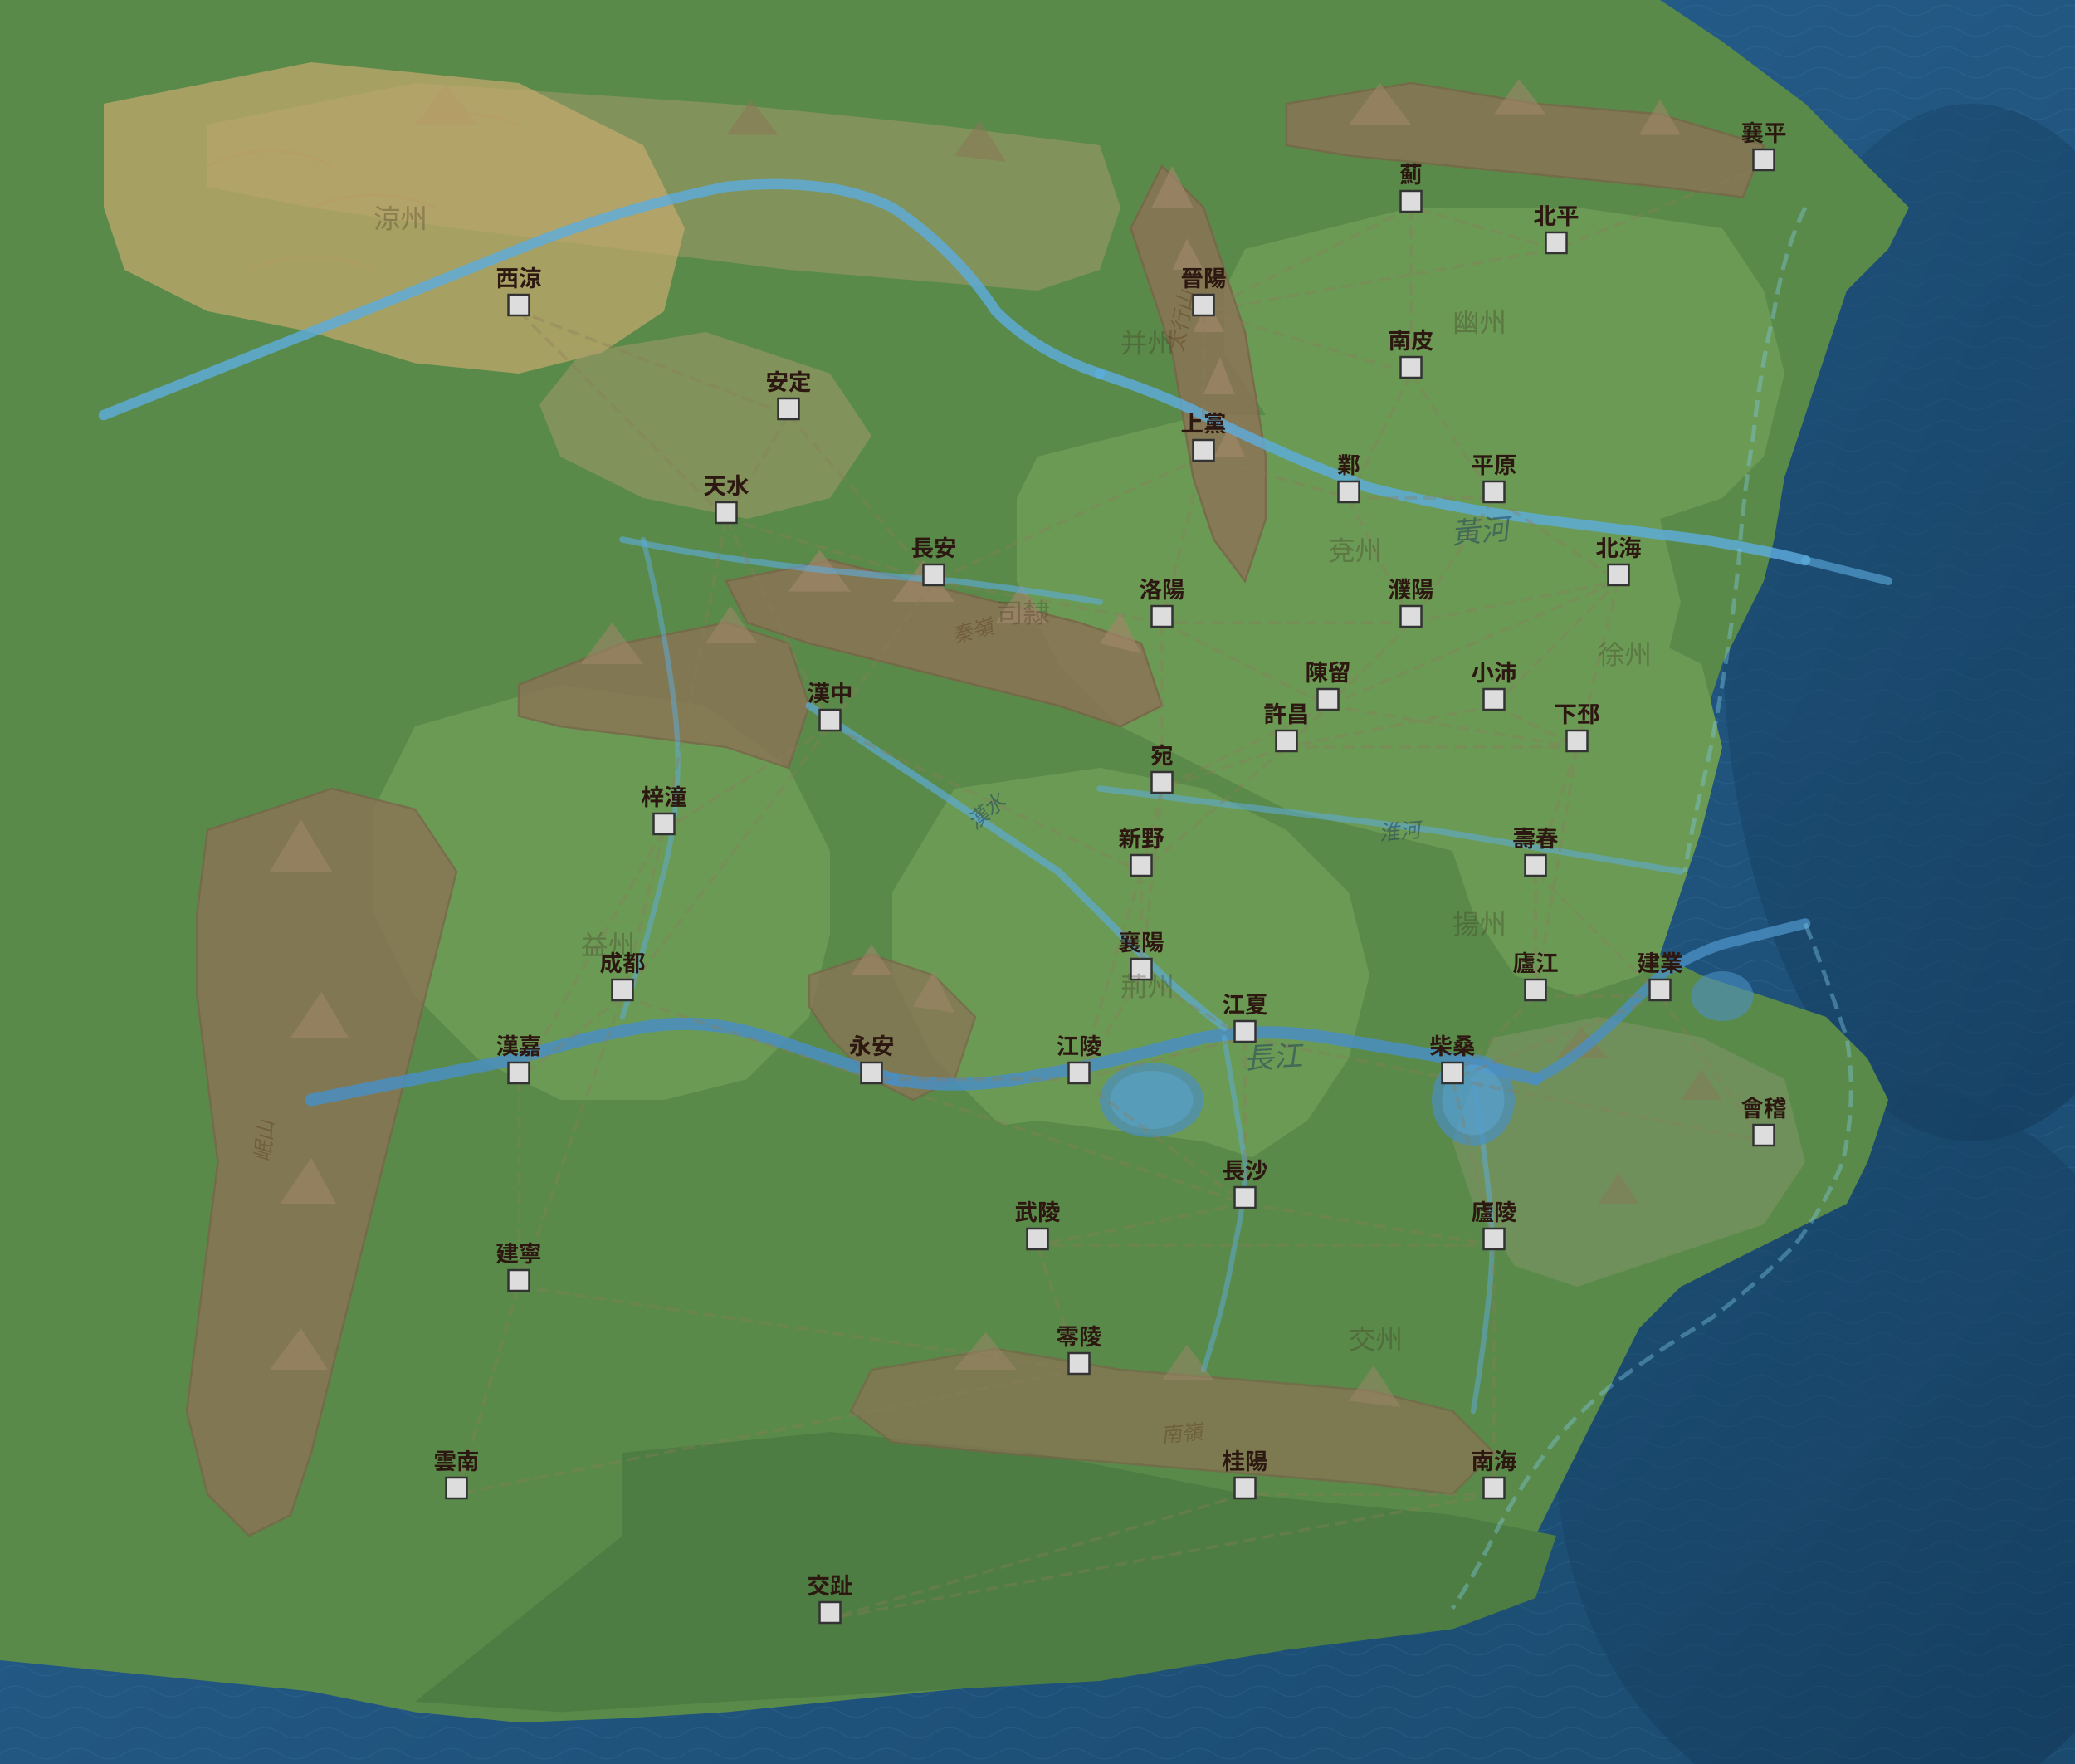
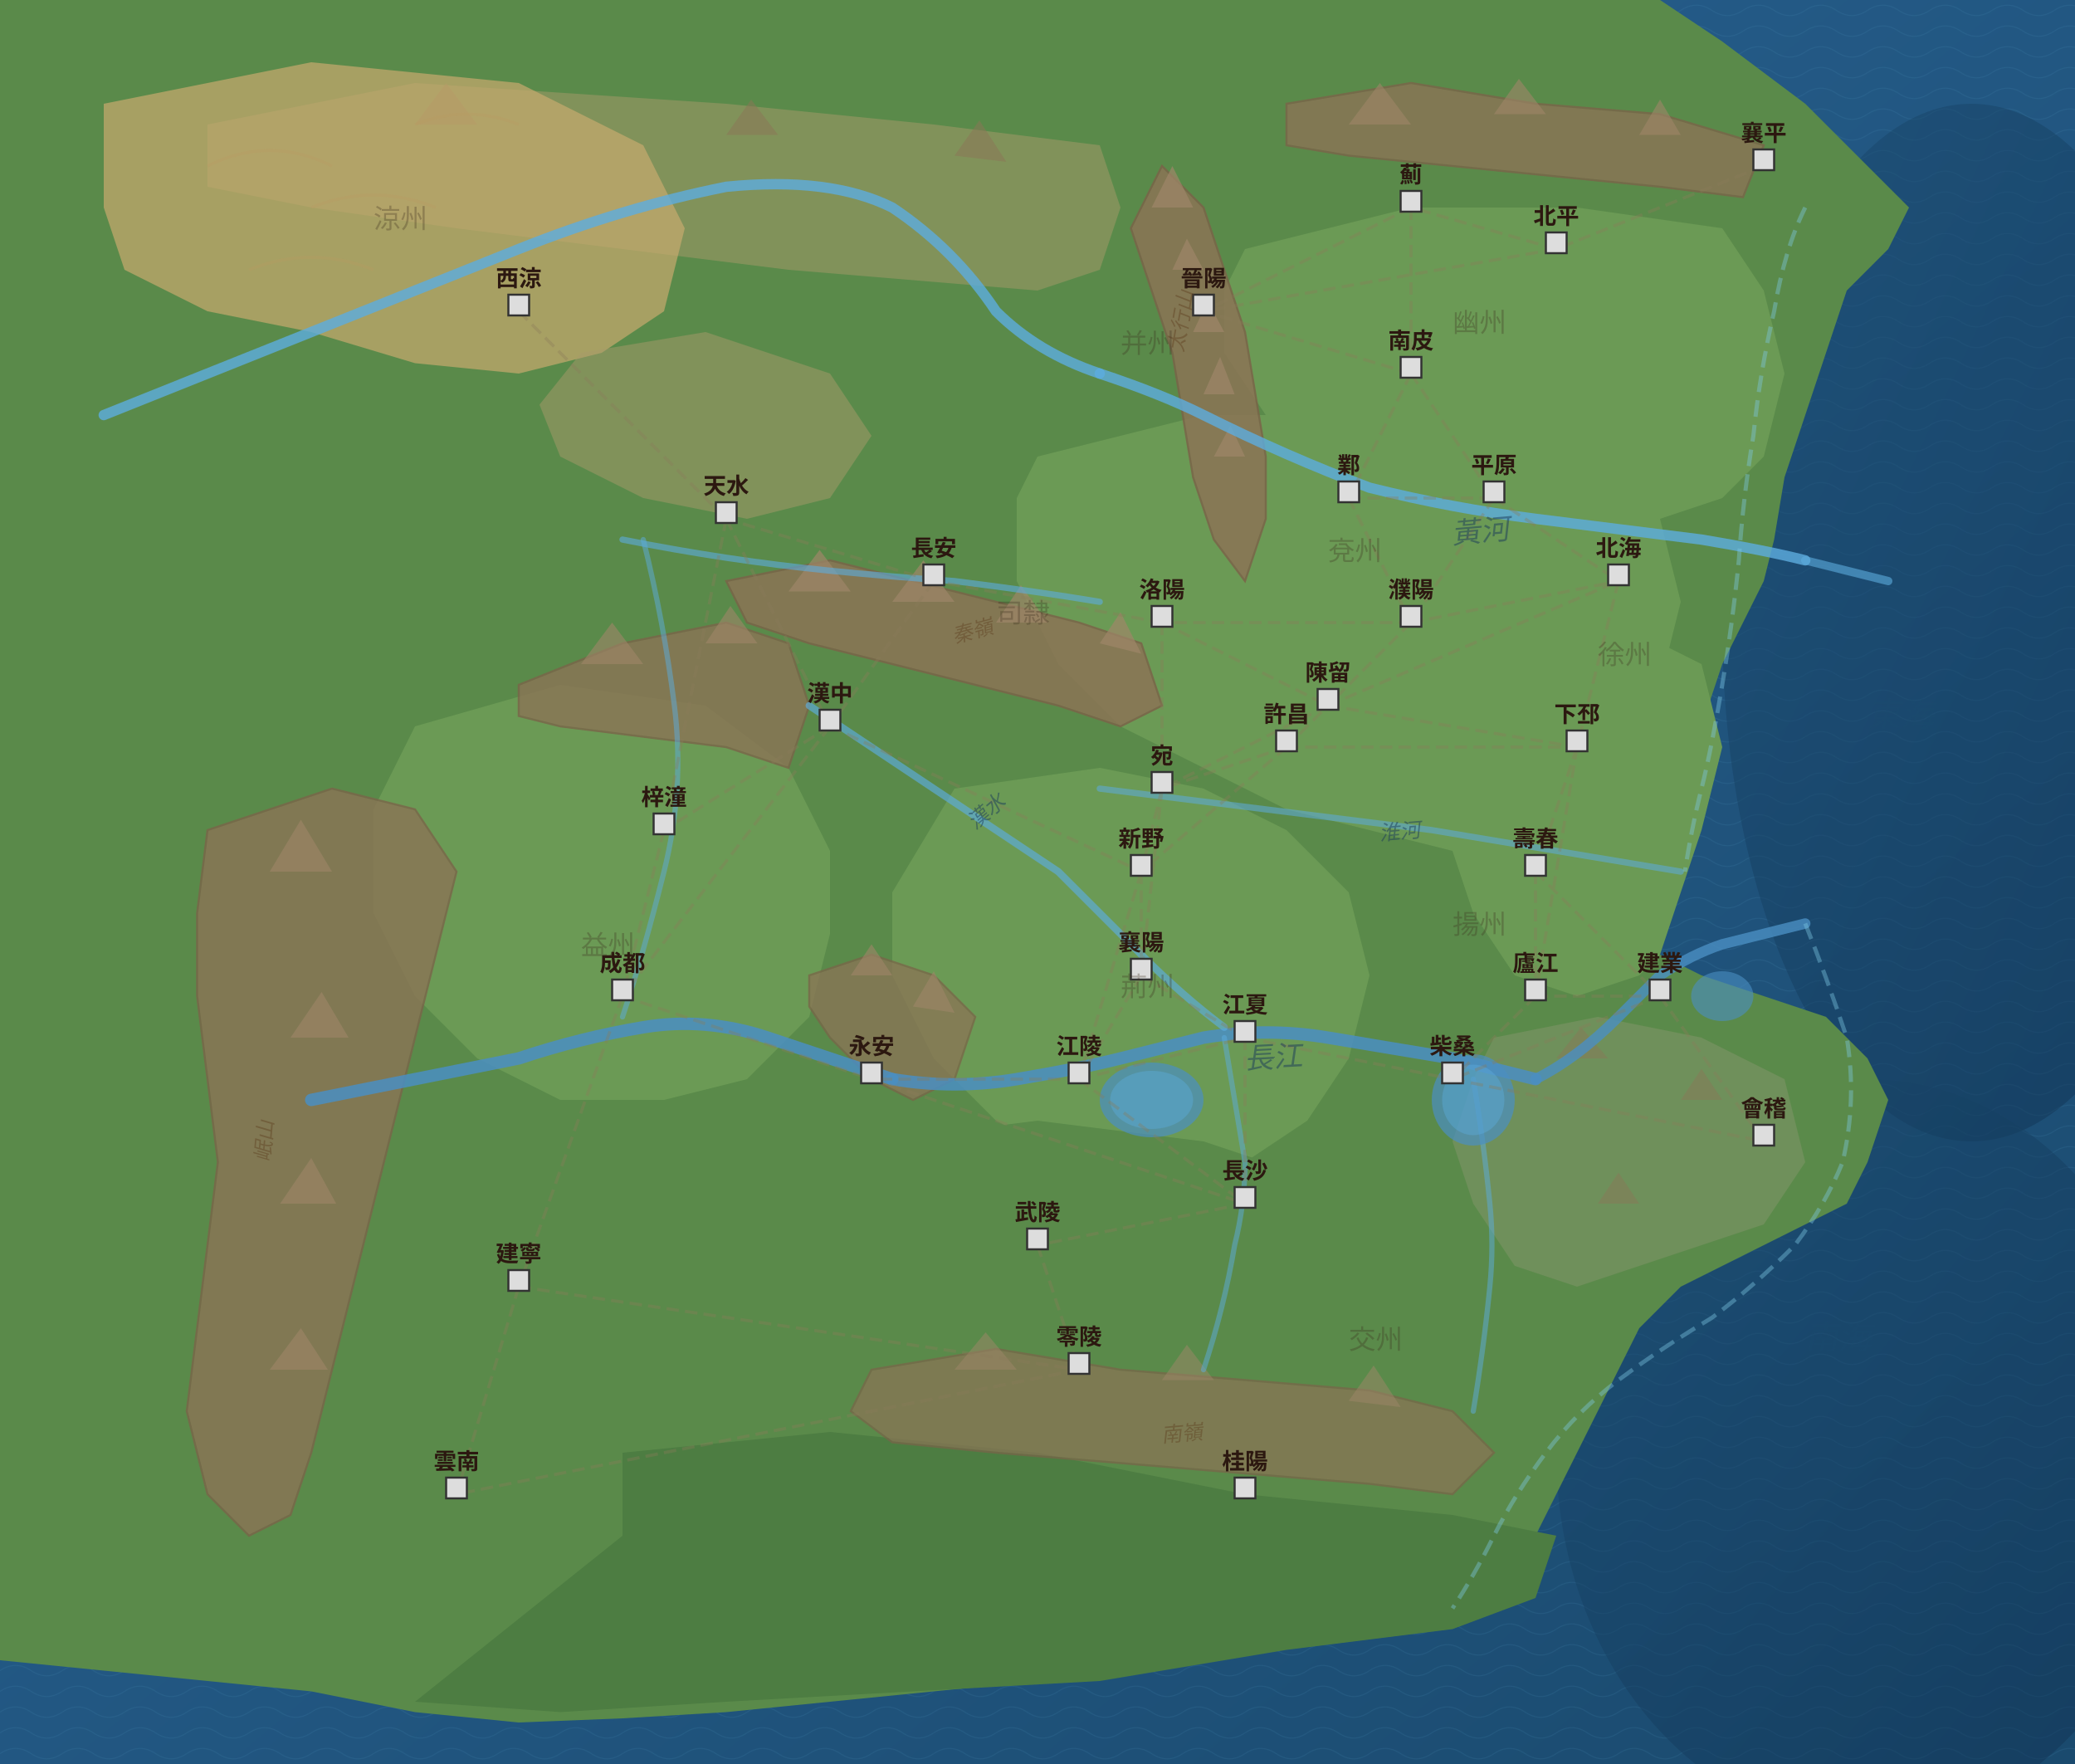
<svg xmlns="http://www.w3.org/2000/svg" viewBox="0 0 1000 850" width="1000" height="850">
  <defs>
    <linearGradient id="oceanGrad" x1="0%" y1="0%" x2="100%" y2="100%">
      <stop offset="0%" style="stop-color:#2a6496" />
      <stop offset="100%" style="stop-color:#1a4a6e" />
    </linearGradient>
    <linearGradient id="deepOcean" x1="0%" y1="0%" x2="100%" y2="100%">
      <stop offset="0%" style="stop-color:#1a4a6e" />
      <stop offset="100%" style="stop-color:#0f3050" />
    </linearGradient>
    <pattern id="mountainTex" x="0" y="0" width="20" height="20" patternUnits="userSpaceOnUse">
      <rect width="20" height="20" fill="#8B7355" />
      <path d="M0,20 L5,10 L10,20 Z" fill="#7a6348" opacity="0.4" />
      <path d="M10,20 L15,8 L20,20 Z" fill="#6b5540" opacity="0.3" />
    </pattern>
    <pattern id="desertTex" x="0" y="0" width="16" height="16" patternUnits="userSpaceOnUse">
      <rect width="16" height="16" fill="#c8a96e" />
      <circle cx="4" cy="4" r="1" fill="#b89960" opacity="0.3" />
      <circle cx="12" cy="10" r="1" fill="#b89960" opacity="0.3" />
    </pattern>
    <pattern id="forestTex" x="0" y="0" width="12" height="12" patternUnits="userSpaceOnUse">
      <rect width="12" height="12" fill="#3d6b35" />
      <circle cx="3" cy="3" r="2" fill="#2d5a28" opacity="0.4" />
      <circle cx="9" cy="8" r="2.5" fill="#346030" opacity="0.3" />
    </pattern>
    <pattern id="waveTex" x="0" y="0" width="30" height="10" patternUnits="userSpaceOnUse">
      <rect width="30" height="10" fill="none" />
      <path d="M0,5 Q7.5,0 15,5 Q22.5,10 30,5" stroke="#4a90b8" stroke-width="0.5" fill="none" opacity="0.3" />
    </pattern>
    <pattern id="snowTex" x="0" y="0" width="8" height="8" patternUnits="userSpaceOnUse">
      <rect width="8" height="8" fill="#a8b898" />
      <circle cx="2" cy="2" r="0.5" fill="#bcc8b0" opacity="0.5" />
      <circle cx="6" cy="6" r="0.5" fill="#bcc8b0" opacity="0.5" />
    </pattern>
    <filter id="roadShadow">
      <feDropShadow dx="0.5" dy="0.5" stdDeviation="0.5" flood-color="#000" flood-opacity="0.15" />
    </filter>
  </defs>
  <rect x="0" y="0" width="1000" height="850" fill="url(#oceanGrad)" />
  <rect x="0" y="0" width="1000" height="850" fill="url(#waveTex)" opacity="0.5" />
  <ellipse cx="950" cy="300" rx="120" ry="250" fill="url(#deepOcean)" opacity="0.5" />
  <ellipse cx="900" cy="700" rx="150" ry="180" fill="url(#deepOcean)" opacity="0.5" />
  <path d="     M 50,0      L 400,0 L 500,0 L 600,0 L 700,0 L 800,0     L 830,20 L 870,50 L 900,80 L 920,100     L 910,120 L 890,140 L 880,170 L 870,200     L 860,230 L 855,260 L 850,280 L 840,300     L 830,320 L 820,350 L 810,370 L 800,390     L 795,410 L 790,430 L 785,440 L 800,460     L 820,470 L 850,480 L 880,490 L 900,510     L 910,530 L 900,560 L 890,580 L 870,590     L 850,600 L 830,610 L 810,620 L 790,640     L 780,660 L 770,680 L 760,700 L 750,720     L 740,740 L 720,760 L 700,770 L 680,775     L 660,780 L 640,782 L 620,785 L 600,790     L 550,800 L 500,810 L 450,815 L 400,820     L 350,825 L 300,828 L 250,830     L 200,825 L 150,815 L 100,810     L 50,805 L 0,800 L 0,0 Z   " fill="#5a8a4a" stroke="none" />
  <path d="     M 500,220 L 580,200 L 650,200 L 720,210 L 780,220      L 800,250 L 810,290 L 800,330 L 790,370      L 770,390 L 740,400 L 700,410 L 660,400      L 620,390 L 580,370 L 540,350 L 510,320      L 490,280 L 490,240 Z   " fill="#6b9a55" stroke="none" />
  <path d="     M 600,120 L 680,100 L 760,100 L 830,110     L 850,140 L 860,180 L 850,220 L 830,240     L 800,250 L 750,240 L 700,230 L 650,220      L 610,200 L 590,170 L 590,140 Z   " fill="#6b9a55" stroke="none" />
  <path d="     M 460,380 L 530,370 L 580,380 L 620,400      L 650,430 L 660,470 L 650,510 L 630,540      L 600,560 L 560,570 L 520,560 L 480,540      L 450,510 L 430,470 L 430,430 Z   " fill="#6b9a55" stroke="none" />
  <path d="     M 720,310 L 780,300 L 820,320 L 830,360      L 820,400 L 810,430 L 800,460 L 790,470      L 760,480 L 730,470 L 710,440 L 700,410      L 700,370 L 710,340 Z   " fill="#6b9a55" stroke="none" />
  <path d="     M 200,350 L 270,330 L 340,340 L 380,370      L 400,410 L 400,450 L 390,490 L 360,520      L 320,530 L 270,530 L 230,510 L 200,480      L 180,440 L 180,390 Z   " fill="#6b9a55" stroke="none" />
  <path d="     M 420,550 L 500,540 L 580,550 L 640,570     L 680,600 L 700,640 L 690,680 L 660,710     L 620,730 L 570,740 L 520,730 L 470,710     L 430,680 L 410,640 L 400,600 L 410,570 Z   " fill="#5a8a4a" stroke="none" />
  <path d="     M 300,700 L 400,690 L 500,700 L 600,720     L 700,730 L 750,740 L 740,770 L 700,785     L 620,795 L 530,810 L 440,815 L 350,820     L 270,825 L 200,820 L 250,780 L 300,740 Z   " fill="#4d7d42" stroke="none" />
  <path d="     M 560,80 L 580,100 L 590,130 L 600,160      L 605,190 L 610,220 L 610,250 L 600,280      L 585,260 L 575,230 L 570,200 L 565,170      L 555,140 L 545,110 Z   " fill="#8B7355" stroke="#7a6348" stroke-width="1" opacity="0.85" />
  <path d="M555,100 L565,80 L575,100 Z" fill="#9e8668" opacity="0.7" />
  <path d="M565,130 L572,115 L580,130 Z" fill="#9e8668" opacity="0.7" />
  <path d="M575,160 L582,145 L590,160 Z" fill="#9e8668" opacity="0.7" />
  <path d="M580,190 L588,172 L595,190 Z" fill="#9e8668" opacity="0.7" />
  <path d="M585,220 L593,205 L600,220 Z" fill="#9e8668" opacity="0.7" />
  <path d="     M 620,50 L 680,40 L 740,50 L 800,55 L 850,70     L 840,95 L 800,90 L 750,85 L 700,80 L 650,75 L 620,70 Z   " fill="#8B7355" stroke="#7a6348" stroke-width="1" opacity="0.8" />
  <path d="M650,60 L665,40 L680,60 Z" fill="#9e8668" opacity="0.6" />
  <path d="M720,55 L732,38 L745,55 Z" fill="#9e8668" opacity="0.6" />
  <path d="M790,65 L800,48 L810,65 Z" fill="#9e8668" opacity="0.6" />
  <path d="     M 350,280 L 400,270 L 440,280 L 480,290      L 520,300 L 550,310 L 560,340      L 540,350 L 510,340 L 470,330      L 430,320 L 390,310 L 360,300 Z   " fill="#8B7355" stroke="#7a6348" stroke-width="1" opacity="0.85" />
  <path d="M380,285 L395,265 L410,285 Z" fill="#9e8668" opacity="0.7" />
  <path d="M430,290 L445,270 L460,290 Z" fill="#9e8668" opacity="0.7" />
  <path d="M480,300 L492,282 L505,300 Z" fill="#9e8668" opacity="0.7" />
  <path d="M530,310 L540,295 L550,315 Z" fill="#9e8668" opacity="0.7" />
  <path d="     M 250,330 L 300,310 L 350,300 L 380,310      L 390,340 L 380,370 L 350,360      L 310,355 L 270,350 L 250,345 Z   " fill="#8B7355" stroke="#7a6348" stroke-width="1" opacity="0.8" />
  <path d="M280,320 L295,300 L310,320 Z" fill="#9e8668" opacity="0.6" />
  <path d="M340,310 L352,292 L365,310 Z" fill="#9e8668" opacity="0.6" />
  <path d="     M 390,470 L 420,460 L 450,470 L 470,490      L 460,520 L 440,530 L 420,520      L 400,500 L 390,485 Z   " fill="#8B7355" stroke="#7a6348" stroke-width="1" opacity="0.75" />
  <path d="M410,470 L420,455 L430,470 Z" fill="#9e8668" opacity="0.6" />
  <path d="M440,485 L450,468 L460,488 Z" fill="#9e8668" opacity="0.6" />
  <path d="     M 100,400 L 160,380 L 200,390 L 220,420      L 210,460 L 200,500 L 190,540 L 180,580      L 170,620 L 160,660 L 150,700 L 140,730     L 120,740 L 100,720 L 90,680 L 95,640      L 100,600 L 105,560 L 100,520 L 95,480 L 95,440 Z   " fill="#8B7355" stroke="#7a6348" stroke-width="1" opacity="0.8" />
  <path d="M130,420 L145,395 L160,420 Z" fill="#9e8668" opacity="0.6" />
  <path d="M140,500 L155,478 L168,500 Z" fill="#9e8668" opacity="0.6" />
  <path d="M135,580 L150,558 L162,580 Z" fill="#9e8668" opacity="0.6" />
  <path d="M130,660 L145,640 L158,660 Z" fill="#9e8668" opacity="0.6" />
  <path d="     M 420,660 L 480,650 L 540,660 L 600,665      L 660,670 L 700,680 L 720,700      L 700,720 L 660,715 L 600,710      L 540,705 L 480,700 L 430,695 L 410,680 Z   " fill="#8B7355" stroke="#7a6348" stroke-width="1" opacity="0.7" />
  <path d="M460,660 L475,642 L490,660 Z" fill="#9e8668" opacity="0.5" />
  <path d="M560,665 L572,648 L585,665 Z" fill="#9e8668" opacity="0.5" />
  <path d="M650,675 L662,658 L675,678 Z" fill="#9e8668" opacity="0.5" />
  <path d="     M 720,500 L 770,490 L 820,500 L 860,520     L 870,560 L 850,590 L 820,600 L 790,610     L 760,620 L 730,610 L 710,580 L 700,550 L 710,520 Z   " fill="#7d9465" stroke="none" opacity="0.6" />
  <path d="M750,510 L762,495 L775,510 Z" fill="#8B7355" opacity="0.4" />
  <path d="M810,530 L820,515 L830,530 Z" fill="#8B7355" opacity="0.4" />
  <path d="M770,580 L780,565 L790,580 Z" fill="#8B7355" opacity="0.4" />
  <path d="     M 100,60 L 200,40 L 350,50 L 450,60 L 530,70     L 540,100 L 530,130 L 500,140      L 440,135 L 380,130 L 300,120      L 220,110 L 150,100 L 100,90 Z   " fill="#a8996a" stroke="none" opacity="0.5" />
  <path d="M200,60 L215,40 L230,60 Z" fill="#8B7355" opacity="0.5" />
  <path d="M350,65 L362,48 L375,65 Z" fill="#8B7355" opacity="0.5" />
  <path d="M460,75 L472,58 L485,78 Z" fill="#8B7355" opacity="0.5" />
  <path d="     M 50,50 L 150,30 L 250,40 L 310,70      L 330,110 L 320,150 L 290,170 L 250,180      L 200,175 L 150,160 L 100,150      L 60,130 L 50,100 Z   " fill="#c8a96e" stroke="none" opacity="0.7" />
  <path d="M100,80 Q130,65 160,80" stroke="#b89960" stroke-width="1.5" fill="none" opacity="0.3" />
  <path d="M150,100 Q180,88 210,100" stroke="#b89960" stroke-width="1.5" fill="none" opacity="0.3" />
  <path d="M120,130 Q150,118 180,130" stroke="#b89960" stroke-width="1.5" fill="none" opacity="0.3" />
  <path d="M200,60 Q225,50 250,60" stroke="#b89960" stroke-width="1.5" fill="none" opacity="0.3" />
  <path d="     M 280,170 L 340,160 L 400,180 L 420,210     L 400,240 L 360,250 L 310,240      L 270,220 L 260,195 Z   " fill="#a8996a" stroke="none" opacity="0.5" />
  <path d="     M 50,200      Q 100,180 150,160      Q 200,140 250,120     Q 300,100 350,90     Q 400,85 430,100     Q 460,120 480,150     Q 500,170 530,180   " stroke="#5cacde" stroke-width="5" fill="none" opacity="0.8" stroke-linecap="round" />
  <path d="     M 530,180      Q 560,190 580,200     Q 620,220 660,235     Q 700,245 740,250     Q 780,255 820,260     Q 850,265 870,270   " stroke="#5cacde" stroke-width="5" fill="none" opacity="0.8" stroke-linecap="round" />
  <path d="     M 870,270 Q 890,275 910,280   " stroke="#5cacde" stroke-width="4" fill="none" opacity="0.6" stroke-linecap="round" />
  <path d="     M 300,260 Q 350,270 400,275 Q 430,278 460,280 Q 500,285 530,290   " stroke="#5cacde" stroke-width="3" fill="none" opacity="0.6" stroke-linecap="round" />
  <path d="     M 150,530      Q 200,520 250,510     Q 280,500 310,495     Q 340,490 370,500     Q 400,510 430,520   " stroke="#4a8ec2" stroke-width="6" fill="none" opacity="0.85" stroke-linecap="round" />
  <path d="     M 430,520      Q 460,525 490,520     Q 520,515 540,510     Q 560,505 580,500     Q 610,495 640,500     Q 670,505 700,510     Q 720,515 740,520   " stroke="#4a8ec2" stroke-width="6" fill="none" opacity="0.85" stroke-linecap="round" />
  <path d="     M 740,520      Q 760,510 780,490     Q 790,480 800,470     Q 815,460 830,455     Q 850,450 870,445   " stroke="#4a8ec2" stroke-width="5" fill="none" opacity="0.8" stroke-linecap="round" />
  <path d="     M 390,340      Q 420,360 450,380     Q 480,400 510,420     Q 530,440 550,460     Q 570,480 590,495   " stroke="#5cacde" stroke-width="3.5" fill="none" opacity="0.65" stroke-linecap="round" />
  <path d="     M 530,380      Q 570,385 610,390     Q 650,395 690,400     Q 720,405 750,410     Q 780,415 810,420   " stroke="#5cacde" stroke-width="3" fill="none" opacity="0.55" stroke-linecap="round" />
  <path d="     M 310,260 Q 320,300 325,340 Q 330,380 320,420 Q 310,460 300,490   " stroke="#5cacde" stroke-width="2.5" fill="none" opacity="0.5" stroke-linecap="round" />
  <path d="     M 590,500 Q 595,530 600,560 Q 600,580 595,600 Q 590,630 580,660   " stroke="#5cacde" stroke-width="2.5" fill="none" opacity="0.5" stroke-linecap="round" />
  <path d="     M 710,520 Q 715,550 718,580 Q 720,600 718,620 Q 715,650 710,680   " stroke="#5cacde" stroke-width="2.5" fill="none" opacity="0.5" stroke-linecap="round" />
  <ellipse cx="555" cy="530" rx="25" ry="18" fill="#4a8ec2" opacity="0.7" />
  <ellipse cx="555" cy="530" rx="20" ry="14" fill="#5cacde" opacity="0.4" />
  <ellipse cx="710" cy="530" rx="20" ry="22" fill="#4a8ec2" opacity="0.7" />
  <ellipse cx="710" cy="530" rx="15" ry="17" fill="#5cacde" opacity="0.4" />
  <ellipse cx="830" cy="480" rx="15" ry="12" fill="#4a8ec2" opacity="0.6" />
  <path d="     M 870,100 Q 860,120 855,150 Q 848,180 845,210 Q 840,240 838,270     Q 835,300 830,330 Q 825,360 820,380 Q 815,400 812,420   " stroke="#7ec8e3" stroke-width="2" fill="none" opacity="0.4" stroke-dasharray="8,4" />
  <path d="     M 870,445 Q 880,470 890,500 Q 895,530 888,560     Q 880,580 865,600 Q 845,620 825,635     Q 800,650 780,665 Q 760,680 745,700     Q 730,720 720,740 Q 710,760 700,775   " stroke="#7ec8e3" stroke-width="2" fill="none" opacity="0.4" stroke-dasharray="8,4" />
  <g stroke="#8a7a5a" stroke-width="1.5" fill="none" opacity="0.35" stroke-dasharray="6,3">
    <line x1="850" y1="80" x2="750" y2="120" />
    <line x1="750" y1="120" x2="680" y2="100" />
    <line x1="680" y1="100" x2="680" y2="180" />
    <line x1="750" y1="120" x2="580" y2="150" />
    <line x1="680" y1="100" x2="580" y2="150" />
    <line x1="680" y1="180" x2="580" y2="150" />
-     <line x1="580" y1="150" x2="580" y2="220" />
    <line x1="680" y1="180" x2="650" y2="240" />
    <line x1="680" y1="180" x2="720" y2="240" />
-     <line x1="580" y1="220" x2="650" y2="240" />
    <line x1="650" y1="240" x2="720" y2="240" />
    <line x1="650" y1="240" x2="680" y2="300" />
    <line x1="720" y1="240" x2="680" y2="300" />
    <line x1="720" y1="240" x2="780" y2="280" />
-     <line x1="580" y1="220" x2="560" y2="300" />
-     <line x1="580" y1="220" x2="450" y2="280" />
    <line x1="680" y1="300" x2="560" y2="300" />
    <line x1="680" y1="300" x2="640" y2="340" />
    <line x1="680" y1="300" x2="780" y2="280" />
    <line x1="560" y1="300" x2="450" y2="280" />
    <line x1="560" y1="300" x2="560" y2="380" />
    <line x1="560" y1="300" x2="640" y2="340" />
    <line x1="450" y1="280" x2="350" y2="250" />
    <line x1="450" y1="280" x2="400" y2="350" />
    <line x1="350" y1="250" x2="400" y2="350" />
    <line x1="350" y1="250" x2="320" y2="400" />
    <line x1="640" y1="340" x2="560" y2="380" />
    <line x1="640" y1="340" x2="780" y2="280" />
    <line x1="640" y1="340" x2="760" y2="360" />
    <line x1="780" y1="280" x2="760" y2="360" />
    <line x1="760" y1="360" x2="740" y2="420" />
    <line x1="760" y1="360" x2="740" y2="480" />
    <line x1="740" y1="420" x2="740" y2="480" />
    <line x1="740" y1="420" x2="800" y2="480" />
    <line x1="560" y1="380" x2="550" y2="420" />
    <line x1="560" y1="380" x2="550" y2="470" />
    <line x1="400" y1="350" x2="550" y2="420" />
    <line x1="400" y1="350" x2="320" y2="400" />
    <line x1="400" y1="350" x2="300" y2="480" />
    <line x1="550" y1="420" x2="550" y2="470" />
    <line x1="550" y1="420" x2="520" y2="520" />
    <line x1="550" y1="470" x2="520" y2="520" />
    <line x1="550" y1="470" x2="600" y2="500" />
    <line x1="740" y1="480" x2="800" y2="480" />
    <line x1="740" y1="480" x2="700" y2="520" />
    <line x1="800" y1="480" x2="700" y2="520" />
    <line x1="800" y1="480" x2="850" y2="550" />
    <line x1="520" y1="520" x2="600" y2="500" />
    <line x1="520" y1="520" x2="420" y2="520" />
    <line x1="520" y1="520" x2="600" y2="580" />
    <line x1="600" y1="500" x2="700" y2="520" />
    <line x1="600" y1="500" x2="600" y2="580" />
    <line x1="700" y1="520" x2="850" y2="550" />
-     <line x1="700" y1="520" x2="720" y2="600" />
    <line x1="320" y1="400" x2="300" y2="480" />
-     <line x1="320" y1="400" x2="250" y2="520" />
    <line x1="300" y1="480" x2="420" y2="520" />
-     <line x1="300" y1="480" x2="250" y2="520" />
    <line x1="300" y1="480" x2="250" y2="620" />
    <line x1="420" y1="520" x2="600" y2="580" />
-     <line x1="600" y1="580" x2="720" y2="600" />
    <line x1="600" y1="580" x2="500" y2="600" />
-     <line x1="720" y1="600" x2="500" y2="600" />
    <line x1="500" y1="600" x2="520" y2="660" />
-     <line x1="250" y1="520" x2="250" y2="620" />
    <line x1="250" y1="620" x2="520" y2="660" />
    <line x1="250" y1="620" x2="220" y2="720" />
    <line x1="520" y1="660" x2="220" y2="720" />
-     <line x1="720" y1="600" x2="720" y2="720" />
-     <line x1="720" y1="720" x2="600" y2="720" />
-     <line x1="720" y1="720" x2="400" y2="780" />
-     <line x1="600" y1="720" x2="400" y2="780" />
    <line x1="250" y1="150" x2="350" y2="250" />
-     <line x1="380" y1="200" x2="450" y2="280" />
-     <line x1="380" y1="200" x2="350" y2="250" />
-     <line x1="380" y1="200" x2="250" y2="150" />
    <line x1="620" y1="360" x2="560" y2="380" />
    <line x1="620" y1="360" x2="640" y2="340" />
    <line x1="620" y1="360" x2="760" y2="360" />
    <line x1="620" y1="360" x2="550" y2="420" />
-     <line x1="720" y1="340" x2="780" y2="280" />
-     <line x1="720" y1="340" x2="760" y2="360" />
-     <line x1="720" y1="340" x2="620" y2="360" />
  </g>
  <g>
    <rect x="845" y="72" width="10" height="10" fill="#ddd" stroke="#333" stroke-width="1" />
    <text x="850" y="68" font-size="11" fill="#2c1810" text-anchor="middle" font-family="serif" font-weight="bold">襄平</text>
    <rect x="745" y="112" width="10" height="10" fill="#ddd" stroke="#333" stroke-width="1" />
    <text x="750" y="108" font-size="11" fill="#2c1810" text-anchor="middle" font-family="serif" font-weight="bold">北平</text>
    <rect x="675" y="92" width="10" height="10" fill="#ddd" stroke="#333" stroke-width="1" />
    <text x="680" y="88" font-size="11" fill="#2c1810" text-anchor="middle" font-family="serif" font-weight="bold">薊</text>
    <rect x="675" y="172" width="10" height="10" fill="#ddd" stroke="#333" stroke-width="1" />
    <text x="680" y="168" font-size="11" fill="#2c1810" text-anchor="middle" font-family="serif" font-weight="bold">南皮</text>
    <rect x="575" y="142" width="10" height="10" fill="#ddd" stroke="#333" stroke-width="1" />
    <text x="580" y="138" font-size="11" fill="#2c1810" text-anchor="middle" font-family="serif" font-weight="bold">晉陽</text>
-     <rect x="575" y="212" width="10" height="10" fill="#ddd" stroke="#333" stroke-width="1" />
-     <text x="580" y="208" font-size="11" fill="#2c1810" text-anchor="middle" font-family="serif" font-weight="bold">上黨</text>
    <rect x="645" y="232" width="10" height="10" fill="#ddd" stroke="#333" stroke-width="1" />
    <text x="650" y="228" font-size="11" fill="#2c1810" text-anchor="middle" font-family="serif" font-weight="bold">鄴</text>
    <rect x="715" y="232" width="10" height="10" fill="#ddd" stroke="#333" stroke-width="1" />
    <text x="720" y="228" font-size="11" fill="#2c1810" text-anchor="middle" font-family="serif" font-weight="bold">平原</text>
    <rect x="675" y="292" width="10" height="10" fill="#ddd" stroke="#333" stroke-width="1" />
    <text x="680" y="288" font-size="11" fill="#2c1810" text-anchor="middle" font-family="serif" font-weight="bold">濮陽</text>
    <rect x="555" y="292" width="10" height="10" fill="#ddd" stroke="#333" stroke-width="1" />
    <text x="560" y="288" font-size="11" fill="#2c1810" text-anchor="middle" font-family="serif" font-weight="bold">洛陽</text>
    <rect x="445" y="272" width="10" height="10" fill="#ddd" stroke="#333" stroke-width="1" />
    <text x="450" y="268" font-size="11" fill="#2c1810" text-anchor="middle" font-family="serif" font-weight="bold">長安</text>
    <rect x="555" y="372" width="10" height="10" fill="#ddd" stroke="#333" stroke-width="1" />
    <text x="560" y="368" font-size="11" fill="#2c1810" text-anchor="middle" font-family="serif" font-weight="bold">宛</text>
    <rect x="635" y="332" width="10" height="10" fill="#ddd" stroke="#333" stroke-width="1" />
    <text x="640" y="328" font-size="11" fill="#2c1810" text-anchor="middle" font-family="serif" font-weight="bold">陳留</text>
    <rect x="775" y="272" width="10" height="10" fill="#ddd" stroke="#333" stroke-width="1" />
    <text x="780" y="268" font-size="11" fill="#2c1810" text-anchor="middle" font-family="serif" font-weight="bold">北海</text>
    <rect x="755" y="352" width="10" height="10" fill="#ddd" stroke="#333" stroke-width="1" />
    <text x="760" y="348" font-size="11" fill="#2c1810" text-anchor="middle" font-family="serif" font-weight="bold">下邳</text>
    <rect x="735" y="412" width="10" height="10" fill="#ddd" stroke="#333" stroke-width="1" />
    <text x="740" y="408" font-size="11" fill="#2c1810" text-anchor="middle" font-family="serif" font-weight="bold">壽春</text>
    <rect x="345" y="242" width="10" height="10" fill="#ddd" stroke="#333" stroke-width="1" />
    <text x="350" y="238" font-size="11" fill="#2c1810" text-anchor="middle" font-family="serif" font-weight="bold">天水</text>
    <rect x="395" y="342" width="10" height="10" fill="#ddd" stroke="#333" stroke-width="1" />
    <text x="400" y="338" font-size="11" fill="#2c1810" text-anchor="middle" font-family="serif" font-weight="bold">漢中</text>
    <rect x="545" y="412" width="10" height="10" fill="#ddd" stroke="#333" stroke-width="1" />
    <text x="550" y="408" font-size="11" fill="#2c1810" text-anchor="middle" font-family="serif" font-weight="bold">新野</text>
    <rect x="545" y="462" width="10" height="10" fill="#ddd" stroke="#333" stroke-width="1" />
    <text x="550" y="458" font-size="11" fill="#2c1810" text-anchor="middle" font-family="serif" font-weight="bold">襄陽</text>
    <rect x="735" y="472" width="10" height="10" fill="#ddd" stroke="#333" stroke-width="1" />
    <text x="740" y="468" font-size="11" fill="#2c1810" text-anchor="middle" font-family="serif" font-weight="bold">廬江</text>
    <rect x="795" y="472" width="10" height="10" fill="#ddd" stroke="#333" stroke-width="1" />
    <text x="800" y="468" font-size="11" fill="#2c1810" text-anchor="middle" font-family="serif" font-weight="bold">建業</text>
    <rect x="515" y="512" width="10" height="10" fill="#ddd" stroke="#333" stroke-width="1" />
    <text x="520" y="508" font-size="11" fill="#2c1810" text-anchor="middle" font-family="serif" font-weight="bold">江陵</text>
    <rect x="595" y="492" width="10" height="10" fill="#ddd" stroke="#333" stroke-width="1" />
    <text x="600" y="488" font-size="11" fill="#2c1810" text-anchor="middle" font-family="serif" font-weight="bold">江夏</text>
    <rect x="695" y="512" width="10" height="10" fill="#ddd" stroke="#333" stroke-width="1" />
    <text x="700" y="508" font-size="11" fill="#2c1810" text-anchor="middle" font-family="serif" font-weight="bold">柴桑</text>
    <rect x="845" y="542" width="10" height="10" fill="#ddd" stroke="#333" stroke-width="1" />
    <text x="850" y="538" font-size="11" fill="#2c1810" text-anchor="middle" font-family="serif" font-weight="bold">會稽</text>
    <rect x="315" y="392" width="10" height="10" fill="#ddd" stroke="#333" stroke-width="1" />
    <text x="320" y="388" font-size="11" fill="#2c1810" text-anchor="middle" font-family="serif" font-weight="bold">梓潼</text>
    <rect x="295" y="472" width="10" height="10" fill="#ddd" stroke="#333" stroke-width="1" />
    <text x="300" y="468" font-size="11" fill="#2c1810" text-anchor="middle" font-family="serif" font-weight="bold">成都</text>
    <rect x="415" y="512" width="10" height="10" fill="#ddd" stroke="#333" stroke-width="1" />
    <text x="420" y="508" font-size="11" fill="#2c1810" text-anchor="middle" font-family="serif" font-weight="bold">永安</text>
    <rect x="595" y="572" width="10" height="10" fill="#ddd" stroke="#333" stroke-width="1" />
    <text x="600" y="568" font-size="11" fill="#2c1810" text-anchor="middle" font-family="serif" font-weight="bold">長沙</text>
-     <rect x="715" y="592" width="10" height="10" fill="#ddd" stroke="#333" stroke-width="1" />
-     <text x="720" y="588" font-size="11" fill="#2c1810" text-anchor="middle" font-family="serif" font-weight="bold">廬陵</text>
    <rect x="495" y="592" width="10" height="10" fill="#ddd" stroke="#333" stroke-width="1" />
    <text x="500" y="588" font-size="11" fill="#2c1810" text-anchor="middle" font-family="serif" font-weight="bold">武陵</text>
-     <rect x="245" y="512" width="10" height="10" fill="#ddd" stroke="#333" stroke-width="1" />
-     <text x="250" y="508" font-size="11" fill="#2c1810" text-anchor="middle" font-family="serif" font-weight="bold">漢嘉</text>
    <rect x="245" y="612" width="10" height="10" fill="#ddd" stroke="#333" stroke-width="1" />
    <text x="250" y="608" font-size="11" fill="#2c1810" text-anchor="middle" font-family="serif" font-weight="bold">建寧</text>
    <rect x="515" y="652" width="10" height="10" fill="#ddd" stroke="#333" stroke-width="1" />
    <text x="520" y="648" font-size="11" fill="#2c1810" text-anchor="middle" font-family="serif" font-weight="bold">零陵</text>
    <rect x="215" y="712" width="10" height="10" fill="#ddd" stroke="#333" stroke-width="1" />
    <text x="220" y="708" font-size="11" fill="#2c1810" text-anchor="middle" font-family="serif" font-weight="bold">雲南</text>
-     <rect x="715" y="712" width="10" height="10" fill="#ddd" stroke="#333" stroke-width="1" />
-     <text x="720" y="708" font-size="11" fill="#2c1810" text-anchor="middle" font-family="serif" font-weight="bold">南海</text>
    <rect x="595" y="712" width="10" height="10" fill="#ddd" stroke="#333" stroke-width="1" />
    <text x="600" y="708" font-size="11" fill="#2c1810" text-anchor="middle" font-family="serif" font-weight="bold">桂陽</text>
-     <rect x="395" y="772" width="10" height="10" fill="#ddd" stroke="#333" stroke-width="1" />
-     <text x="400" y="768" font-size="11" fill="#2c1810" text-anchor="middle" font-family="serif" font-weight="bold">交趾</text>
    <rect x="245" y="142" width="10" height="10" fill="#ddd" stroke="#333" stroke-width="1" />
    <text x="250" y="138" font-size="11" fill="#2c1810" text-anchor="middle" font-family="serif" font-weight="bold">西涼</text>
-     <rect x="375" y="192" width="10" height="10" fill="#ddd" stroke="#333" stroke-width="1" />
-     <text x="380" y="188" font-size="11" fill="#2c1810" text-anchor="middle" font-family="serif" font-weight="bold">安定</text>
    <rect x="615" y="352" width="10" height="10" fill="#ddd" stroke="#333" stroke-width="1" />
    <text x="620" y="348" font-size="11" fill="#2c1810" text-anchor="middle" font-family="serif" font-weight="bold">許昌</text>
-     <rect x="715" y="332" width="10" height="10" fill="#ddd" stroke="#333" stroke-width="1" />
-     <text x="720" y="328" font-size="11" fill="#2c1810" text-anchor="middle" font-family="serif" font-weight="bold">小沛</text>
  </g>
  <g fill="#1a3a5a" font-size="14" font-family="serif" font-style="italic" opacity="0.5">
    <text x="700" y="262" transform="rotate(-5, 700, 262)">黃河</text>
    <text x="600" y="515" transform="rotate(-3, 600, 515)">長江</text>
    <text x="470" y="400" transform="rotate(-40, 470, 400)" font-size="10">漢水</text>
    <text x="665" y="405" transform="rotate(-5, 665, 405)" font-size="10">淮河</text>
  </g>
  <g fill="#5a3a1a" font-size="12" font-family="serif" font-style="italic" opacity="0.4">
    <text x="570" y="170" transform="rotate(-80, 570, 170)" font-size="10">太行山</text>
    <text x="460" y="310" transform="rotate(-15, 460, 310)" font-size="10">秦嶺</text>
    <text x="130" y="560" transform="rotate(-85, 130, 560)" font-size="10">岷山</text>
    <text x="560" y="695" transform="rotate(-5, 560, 695)" font-size="10">南嶺</text>
  </g>
  <g fill="#1a4a6e" font-size="16" font-family="serif" font-style="italic" opacity="0.35">
    <text x="900" y="350">東海</text>
    <text x="870" y="650">南海</text>
  </g>
  <g fill="#3a2a1a" font-size="13" font-family="serif" opacity="0.3">
    <text x="180" y="110">涼州</text>
    <text x="700" y="160">幽州</text>
    <text x="540" y="170">并州</text>
    <text x="640" y="270">兗州</text>
    <text x="770" y="320">徐州</text>
    <text x="480" y="300">司隸</text>
    <text x="700" y="450">揚州</text>
    <text x="540" y="480">荊州</text>
    <text x="280" y="460">益州</text>
    <text x="650" y="650">交州</text>
  </g>
</svg>
